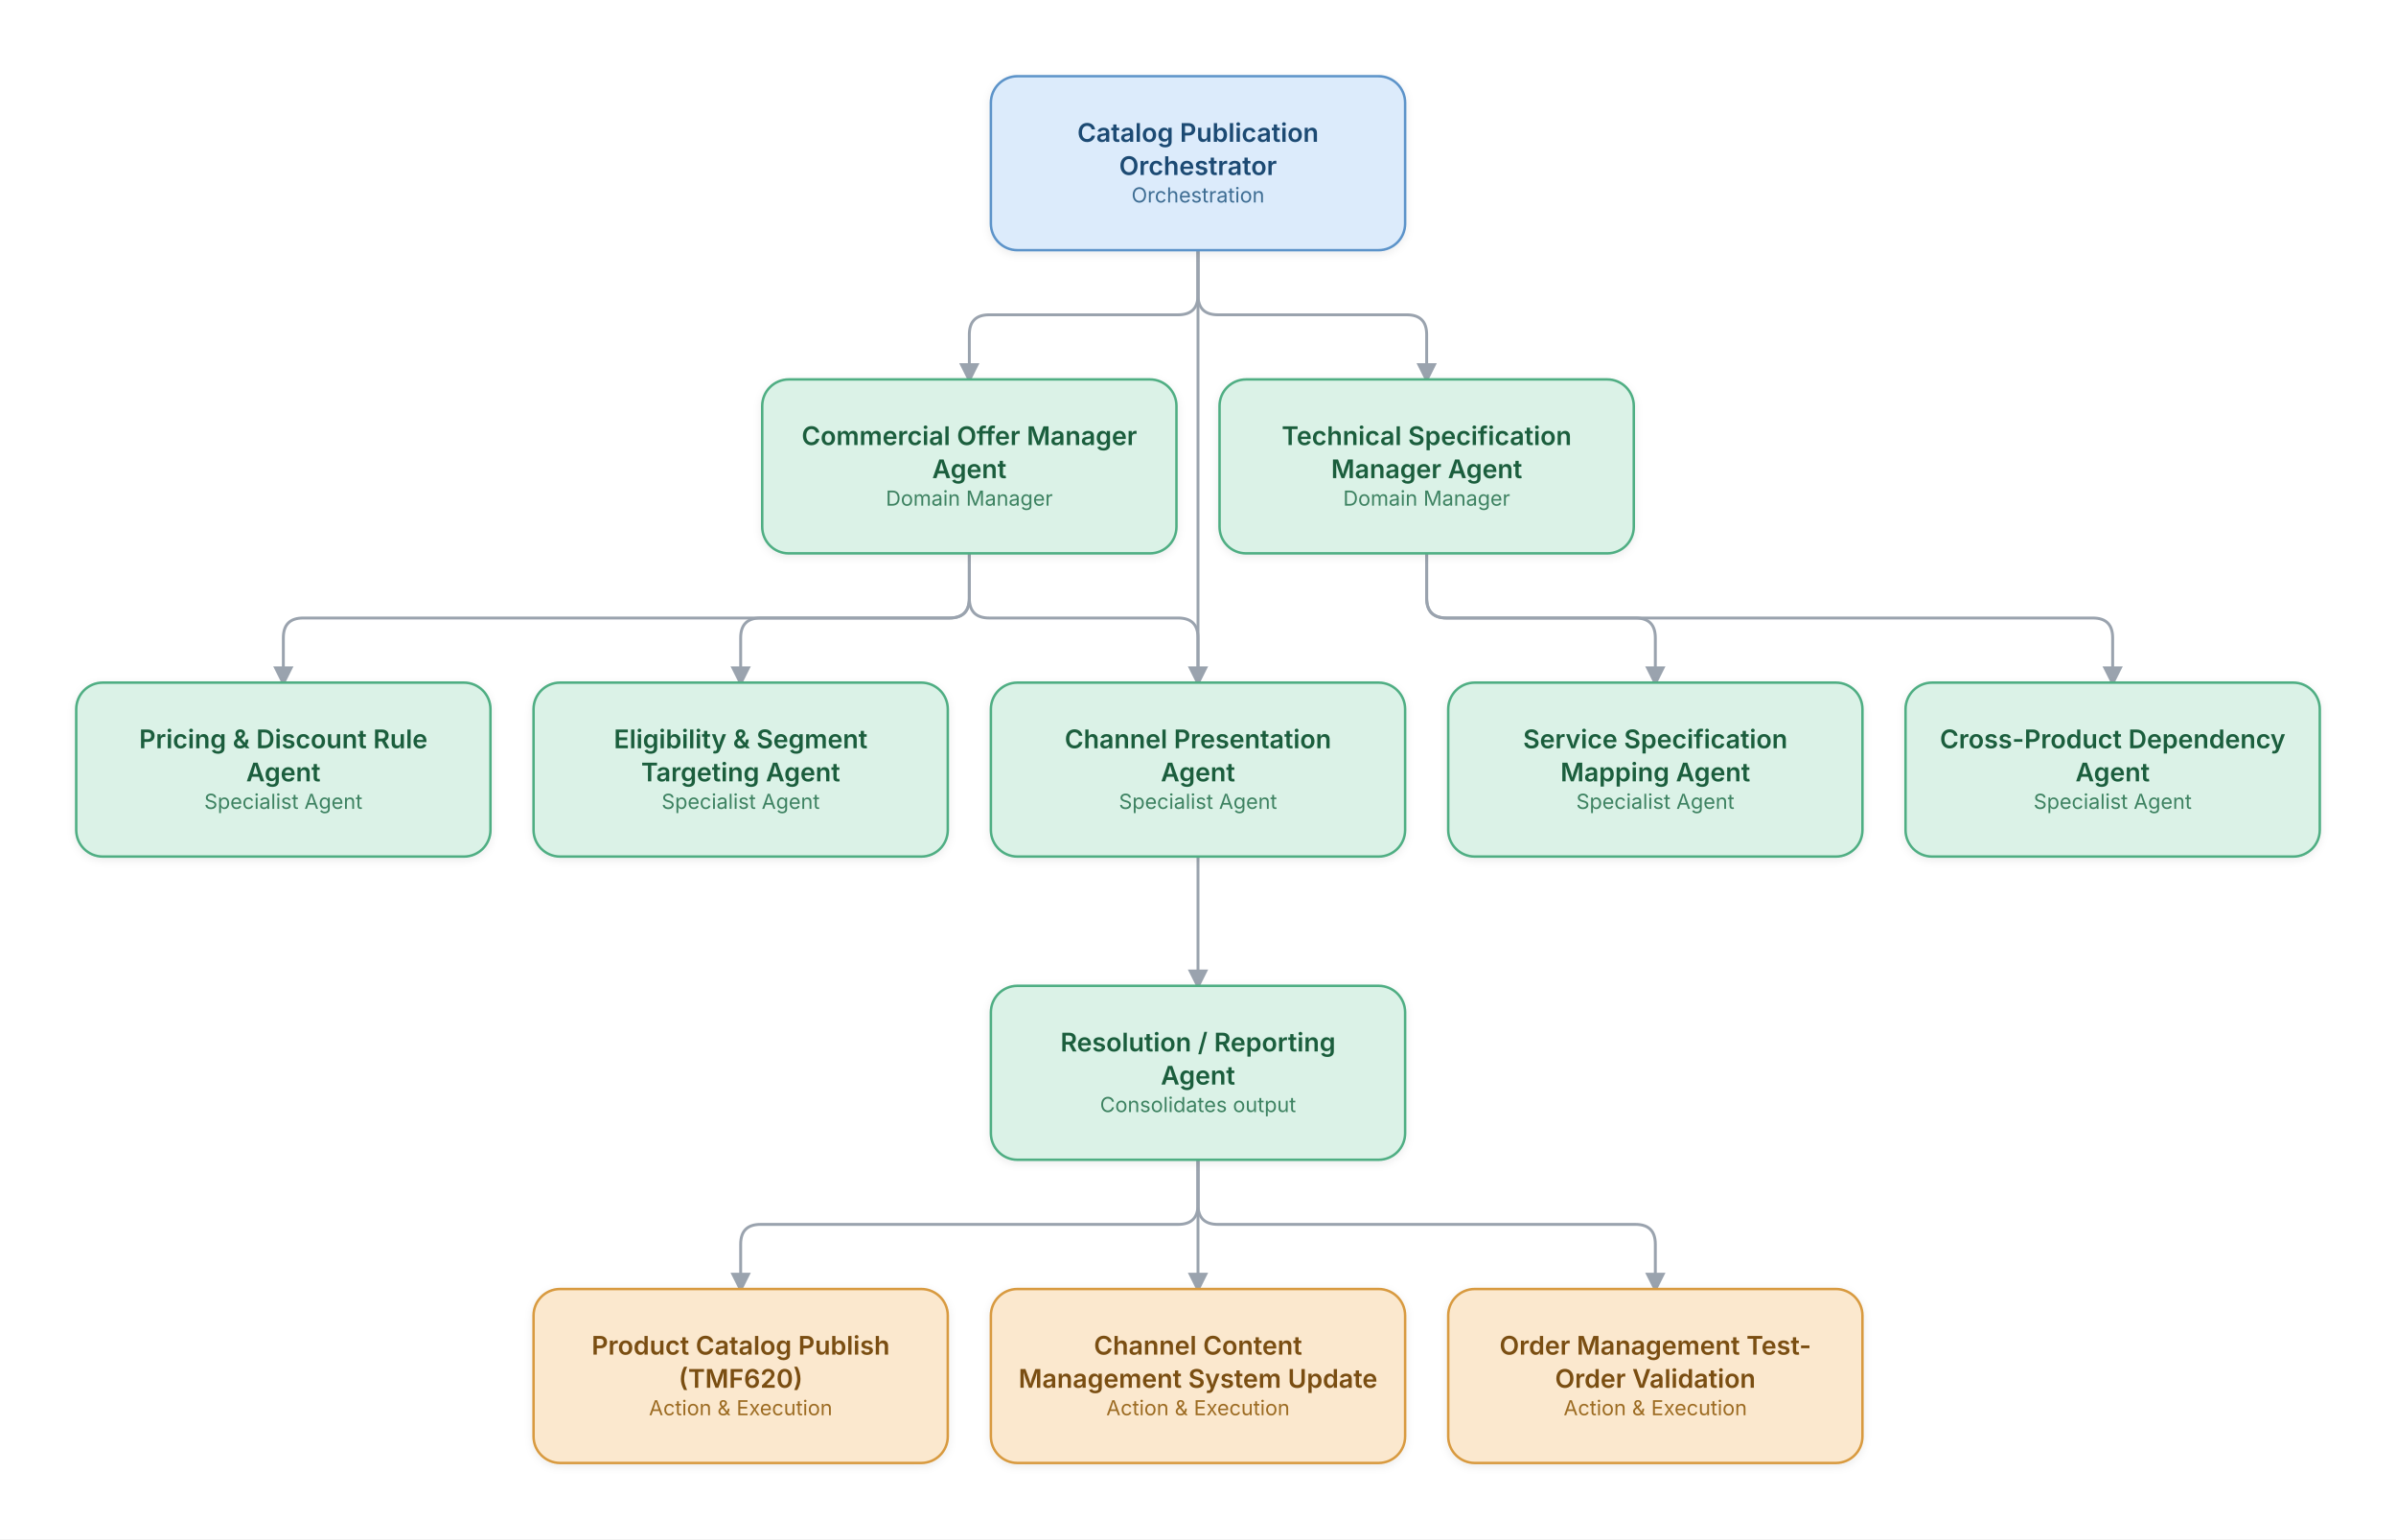
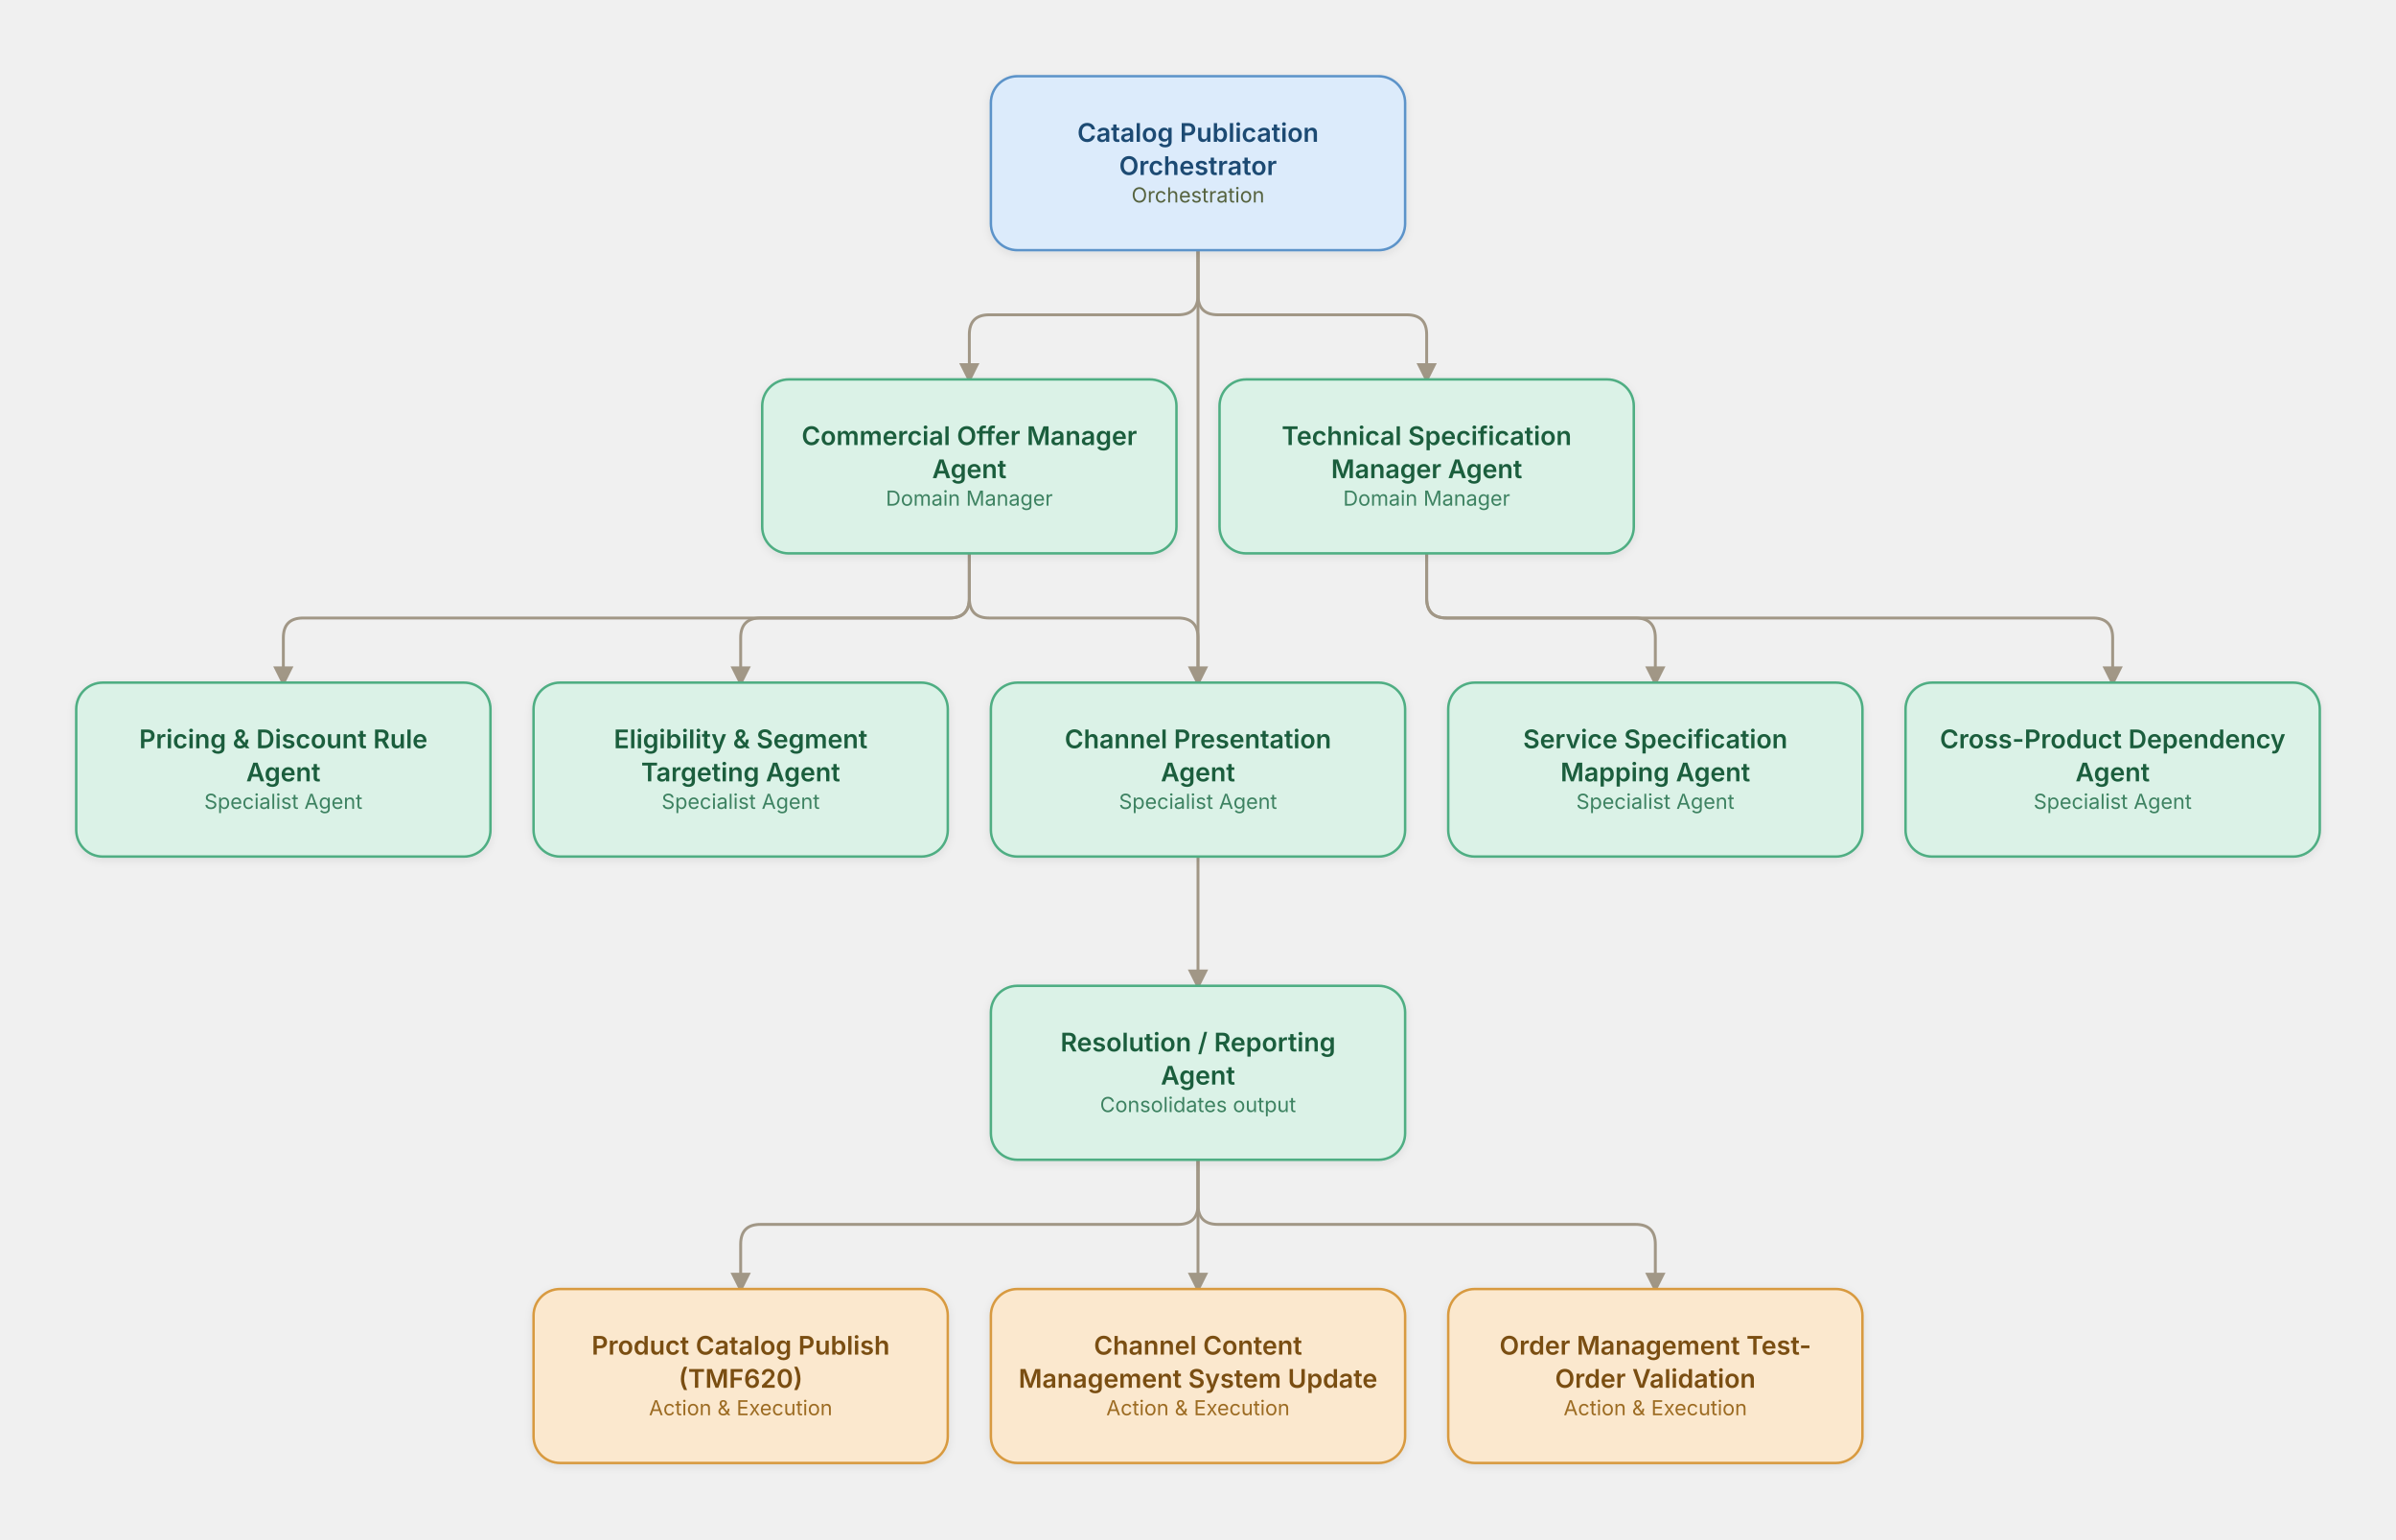
<svg xmlns="http://www.w3.org/2000/svg" viewBox="0 0 1446 929" font-family="'Inter','IBM Plex Sans',-apple-system,sans-serif">
  <defs>
    <marker id="arrow" viewBox="0 0 10 10" refX="8" refY="5" markerWidth="7" markerHeight="7" orient="auto-start-reverse">
-       <path d="M0,0 L10,5 L0,10 z" fill="#9AA3AE" />
+       <path d="M0,0 L10,5 L0,10 z" fill="#a19786" />
    </marker>
    <filter id="cardshadow" x="-20%" y="-20%" width="140%" height="140%">
      <feDropShadow dx="0" dy="1.5" stdDeviation="2.5" flood-color="#1a1a1a" flood-opacity="0.08" />
    </filter>
  </defs>
-   <rect x="0" y="0" width="1446" height="929" fill="#FFFFFF" />
-   <path d="M 723.0 151.0 L 723.0 178.0 Q 723.0 190.0 711.0 190.0 L 597.0 190.0 Q 585.0 190.0 585.0 202.0 L 585.0 229.0" fill="none" stroke="#9AA3AE" stroke-width="1.75" marker-end="url(#arrow)" />
-   <path d="M 723.0 151.0 L 723.0 178.0 Q 723.0 190.0 735.0 190.0 L 849.0 190.0 Q 861.0 190.0 861.0 202.0 L 861.0 229.0" fill="none" stroke="#9AA3AE" stroke-width="1.75" marker-end="url(#arrow)" />
-   <path d="M 585.0 334.0 L 585.0 361.0 Q 585.0 373.0 573.0 373.0 L 183.0 373.0 Q 171.0 373.0 171.0 385.0 L 171.0 412.0" fill="none" stroke="#9AA3AE" stroke-width="1.75" marker-end="url(#arrow)" />
-   <path d="M 585.0 334.0 L 585.0 361.0 Q 585.0 373.0 573.0 373.0 L 459.0 373.0 Q 447.0 373.0 447.0 385.0 L 447.0 412.0" fill="none" stroke="#9AA3AE" stroke-width="1.75" marker-end="url(#arrow)" />
-   <path d="M 585.0 334.0 L 585.0 361.0 Q 585.0 373.0 597.0 373.0 L 711.0 373.0 Q 723.0 373.0 723.0 385.0 L 723.0 412.0" fill="none" stroke="#9AA3AE" stroke-width="1.75" marker-end="url(#arrow)" />
-   <path d="M 861.0 334.0 L 861.0 361.0 Q 861.0 373.0 873.0 373.0 L 987.0 373.0 Q 999.0 373.0 999.0 385.0 L 999.0 412.0" fill="none" stroke="#9AA3AE" stroke-width="1.75" marker-end="url(#arrow)" />
-   <path d="M 861.0 334.0 L 861.0 361.0 Q 861.0 373.0 873.0 373.0 L 1263.0 373.0 Q 1275.0 373.0 1275.0 385.0 L 1275.0 412.0" fill="none" stroke="#9AA3AE" stroke-width="1.75" marker-end="url(#arrow)" />
-   <path d="M 723.0 151.0 L 723.0 595.0" fill="none" stroke="#9AA3AE" stroke-width="1.75" marker-end="url(#arrow)" />
-   <path d="M 723.0 700.0 L 723.0 727.0 Q 723.0 739.0 711.0 739.0 L 459.0 739.0 Q 447.0 739.0 447.0 751.0 L 447.0 778.0" fill="none" stroke="#9AA3AE" stroke-width="1.75" marker-end="url(#arrow)" />
-   <path d="M 723.0 700.0 L 723.0 778.0" fill="none" stroke="#9AA3AE" stroke-width="1.75" marker-end="url(#arrow)" />
-   <path d="M 723.0 700.0 L 723.0 727.0 Q 723.0 739.0 735.0 739.0 L 987.0 739.0 Q 999.0 739.0 999.0 751.0 L 999.0 778.0" fill="none" stroke="#9AA3AE" stroke-width="1.75" marker-end="url(#arrow)" />
+   <path d="M 723.0 151.0 L 723.0 178.0 Q 723.0 190.0 711.0 190.0 L 597.0 190.0 Q 585.0 190.0 585.0 202.0 L 585.0 229.0" fill="none" stroke="#a19786" stroke-width="1.75" marker-end="url(#arrow)" />
+   <path d="M 723.0 151.0 L 723.0 178.0 Q 723.0 190.0 735.0 190.0 L 849.0 190.0 Q 861.0 190.0 861.0 202.0 L 861.0 229.0" fill="none" stroke="#a19786" stroke-width="1.75" marker-end="url(#arrow)" />
+   <path d="M 585.0 334.0 L 585.0 361.0 Q 585.0 373.0 573.0 373.0 L 183.0 373.0 Q 171.0 373.0 171.0 385.0 L 171.0 412.0" fill="none" stroke="#a19786" stroke-width="1.75" marker-end="url(#arrow)" />
+   <path d="M 585.0 334.0 L 585.0 361.0 Q 585.0 373.0 573.0 373.0 L 459.0 373.0 Q 447.0 373.0 447.0 385.0 L 447.0 412.0" fill="none" stroke="#a19786" stroke-width="1.75" marker-end="url(#arrow)" />
+   <path d="M 585.0 334.0 L 585.0 361.0 Q 585.0 373.0 597.0 373.0 L 711.0 373.0 Q 723.0 373.0 723.0 385.0 L 723.0 412.0" fill="none" stroke="#a19786" stroke-width="1.75" marker-end="url(#arrow)" />
+   <path d="M 861.0 334.0 L 861.0 361.0 Q 861.0 373.0 873.0 373.0 L 987.0 373.0 Q 999.0 373.0 999.0 385.0 L 999.0 412.0" fill="none" stroke="#a19786" stroke-width="1.75" marker-end="url(#arrow)" />
+   <path d="M 861.0 334.0 L 861.0 361.0 Q 861.0 373.0 873.0 373.0 L 1263.0 373.0 Q 1275.0 373.0 1275.0 385.0 L 1275.0 412.0" fill="none" stroke="#a19786" stroke-width="1.75" marker-end="url(#arrow)" />
+   <path d="M 723.0 151.0 L 723.0 595.0" fill="none" stroke="#a19786" stroke-width="1.75" marker-end="url(#arrow)" />
+   <path d="M 723.0 700.0 L 723.0 727.0 Q 723.0 739.0 711.0 739.0 L 459.0 739.0 Q 447.0 739.0 447.0 751.0 L 447.0 778.0" fill="none" stroke="#a19786" stroke-width="1.75" marker-end="url(#arrow)" />
+   <path d="M 723.0 700.0 L 723.0 778.0" fill="none" stroke="#a19786" stroke-width="1.75" marker-end="url(#arrow)" />
+   <path d="M 723.0 700.0 L 723.0 727.0 Q 723.0 739.0 735.0 739.0 L 987.0 739.0 Q 999.0 739.0 999.0 751.0 L 999.0 778.0" fill="none" stroke="#a19786" stroke-width="1.75" marker-end="url(#arrow)" />
  <g filter="url(#cardshadow)">
    <rect x="598.0" y="46.0" width="250" height="105" rx="16" fill="#DCEBFB" stroke="#5B93C9" stroke-width="1.5" />
  </g>
  <text x="723.0" y="85.6" text-anchor="middle" font-size="15.5" font-weight="600" fill="#1C4A73">Catalog Publication</text>
  <text x="723.0" y="105.6" text-anchor="middle" font-size="15.5" font-weight="600" fill="#1C4A73">Orchestrator</text>
-   <text x="723.0" y="122.2" text-anchor="middle" font-size="12.5" fill="#3E6D93">Orchestration</text>
+   <text x="723.0" y="122.2" text-anchor="middle" font-size="12.5" fill="#56633f">Orchestration</text>
  <g filter="url(#cardshadow)">
    <rect x="460.0" y="229.0" width="250" height="105" rx="16" fill="#DBF2E7" stroke="#4FAE83" stroke-width="1.5" />
  </g>
  <text x="585.0" y="268.6" text-anchor="middle" font-size="15.5" font-weight="600" fill="#1B5E3D">Commercial Offer Manager</text>
  <text x="585.0" y="288.6" text-anchor="middle" font-size="15.5" font-weight="600" fill="#1B5E3D">Agent</text>
  <text x="585.0" y="305.2" text-anchor="middle" font-size="12.5" fill="#3D8261">Domain Manager</text>
  <g filter="url(#cardshadow)">
    <rect x="736.0" y="229.0" width="250" height="105" rx="16" fill="#DBF2E7" stroke="#4FAE83" stroke-width="1.5" />
  </g>
  <text x="861.0" y="268.6" text-anchor="middle" font-size="15.5" font-weight="600" fill="#1B5E3D">Technical Specification</text>
  <text x="861.0" y="288.6" text-anchor="middle" font-size="15.5" font-weight="600" fill="#1B5E3D">Manager Agent</text>
  <text x="861.0" y="305.2" text-anchor="middle" font-size="12.5" fill="#3D8261">Domain Manager</text>
  <g filter="url(#cardshadow)">
    <rect x="46.0" y="412.0" width="250" height="105" rx="16" fill="#DBF2E7" stroke="#4FAE83" stroke-width="1.5" />
  </g>
  <text x="171.0" y="451.6" text-anchor="middle" font-size="15.5" font-weight="600" fill="#1B5E3D">Pricing &amp; Discount Rule</text>
  <text x="171.0" y="471.6" text-anchor="middle" font-size="15.5" font-weight="600" fill="#1B5E3D">Agent</text>
  <text x="171.0" y="488.2" text-anchor="middle" font-size="12.5" fill="#3D8261">Specialist Agent</text>
  <g filter="url(#cardshadow)">
    <rect x="322.0" y="412.0" width="250" height="105" rx="16" fill="#DBF2E7" stroke="#4FAE83" stroke-width="1.5" />
  </g>
  <text x="447.0" y="451.6" text-anchor="middle" font-size="15.5" font-weight="600" fill="#1B5E3D">Eligibility &amp; Segment</text>
  <text x="447.0" y="471.6" text-anchor="middle" font-size="15.5" font-weight="600" fill="#1B5E3D">Targeting Agent</text>
  <text x="447.0" y="488.2" text-anchor="middle" font-size="12.5" fill="#3D8261">Specialist Agent</text>
  <g filter="url(#cardshadow)">
    <rect x="598.0" y="412.0" width="250" height="105" rx="16" fill="#DBF2E7" stroke="#4FAE83" stroke-width="1.5" />
  </g>
  <text x="723.0" y="451.6" text-anchor="middle" font-size="15.5" font-weight="600" fill="#1B5E3D">Channel Presentation</text>
  <text x="723.0" y="471.6" text-anchor="middle" font-size="15.5" font-weight="600" fill="#1B5E3D">Agent</text>
  <text x="723.0" y="488.2" text-anchor="middle" font-size="12.5" fill="#3D8261">Specialist Agent</text>
  <g filter="url(#cardshadow)">
    <rect x="874.0" y="412.0" width="250" height="105" rx="16" fill="#DBF2E7" stroke="#4FAE83" stroke-width="1.5" />
  </g>
  <text x="999.0" y="451.6" text-anchor="middle" font-size="15.5" font-weight="600" fill="#1B5E3D">Service Specification</text>
  <text x="999.0" y="471.6" text-anchor="middle" font-size="15.5" font-weight="600" fill="#1B5E3D">Mapping Agent</text>
  <text x="999.0" y="488.2" text-anchor="middle" font-size="12.5" fill="#3D8261">Specialist Agent</text>
  <g filter="url(#cardshadow)">
    <rect x="1150.0" y="412.0" width="250" height="105" rx="16" fill="#DBF2E7" stroke="#4FAE83" stroke-width="1.5" />
  </g>
  <text x="1275.0" y="451.6" text-anchor="middle" font-size="15.5" font-weight="600" fill="#1B5E3D">Cross-Product Dependency</text>
  <text x="1275.0" y="471.6" text-anchor="middle" font-size="15.5" font-weight="600" fill="#1B5E3D">Agent</text>
  <text x="1275.0" y="488.2" text-anchor="middle" font-size="12.5" fill="#3D8261">Specialist Agent</text>
  <g filter="url(#cardshadow)">
    <rect x="598.0" y="595.0" width="250" height="105" rx="16" fill="#DBF2E7" stroke="#4FAE83" stroke-width="1.5" />
  </g>
  <text x="723.0" y="634.6" text-anchor="middle" font-size="15.5" font-weight="600" fill="#1B5E3D">Resolution / Reporting</text>
  <text x="723.0" y="654.6" text-anchor="middle" font-size="15.5" font-weight="600" fill="#1B5E3D">Agent</text>
  <text x="723.0" y="671.2" text-anchor="middle" font-size="12.5" fill="#3D8261">Consolidates output</text>
  <g filter="url(#cardshadow)">
    <rect x="322.0" y="778.0" width="250" height="105" rx="16" fill="#FBE8CE" stroke="#D89A3F" stroke-width="1.5" />
  </g>
  <text x="447.0" y="817.6" text-anchor="middle" font-size="15.5" font-weight="600" fill="#7A4E12">Product Catalog Publish</text>
  <text x="447.0" y="837.6" text-anchor="middle" font-size="15.5" font-weight="600" fill="#7A4E12">(TMF620)</text>
  <text x="447.0" y="854.2" text-anchor="middle" font-size="12.5" fill="#9C6B22">Action &amp; Execution</text>
  <g filter="url(#cardshadow)">
    <rect x="598.0" y="778.0" width="250" height="105" rx="16" fill="#FBE8CE" stroke="#D89A3F" stroke-width="1.5" />
  </g>
  <text x="723.0" y="817.6" text-anchor="middle" font-size="15.5" font-weight="600" fill="#7A4E12">Channel Content</text>
  <text x="723.0" y="837.6" text-anchor="middle" font-size="15.5" font-weight="600" fill="#7A4E12">Management System Update</text>
  <text x="723.0" y="854.2" text-anchor="middle" font-size="12.5" fill="#9C6B22">Action &amp; Execution</text>
  <g filter="url(#cardshadow)">
    <rect x="874.0" y="778.0" width="250" height="105" rx="16" fill="#FBE8CE" stroke="#D89A3F" stroke-width="1.5" />
  </g>
  <text x="999.0" y="817.6" text-anchor="middle" font-size="15.5" font-weight="600" fill="#7A4E12">Order Management Test-</text>
  <text x="999.0" y="837.6" text-anchor="middle" font-size="15.5" font-weight="600" fill="#7A4E12">Order Validation</text>
  <text x="999.0" y="854.2" text-anchor="middle" font-size="12.5" fill="#9C6B22">Action &amp; Execution</text>
</svg>
